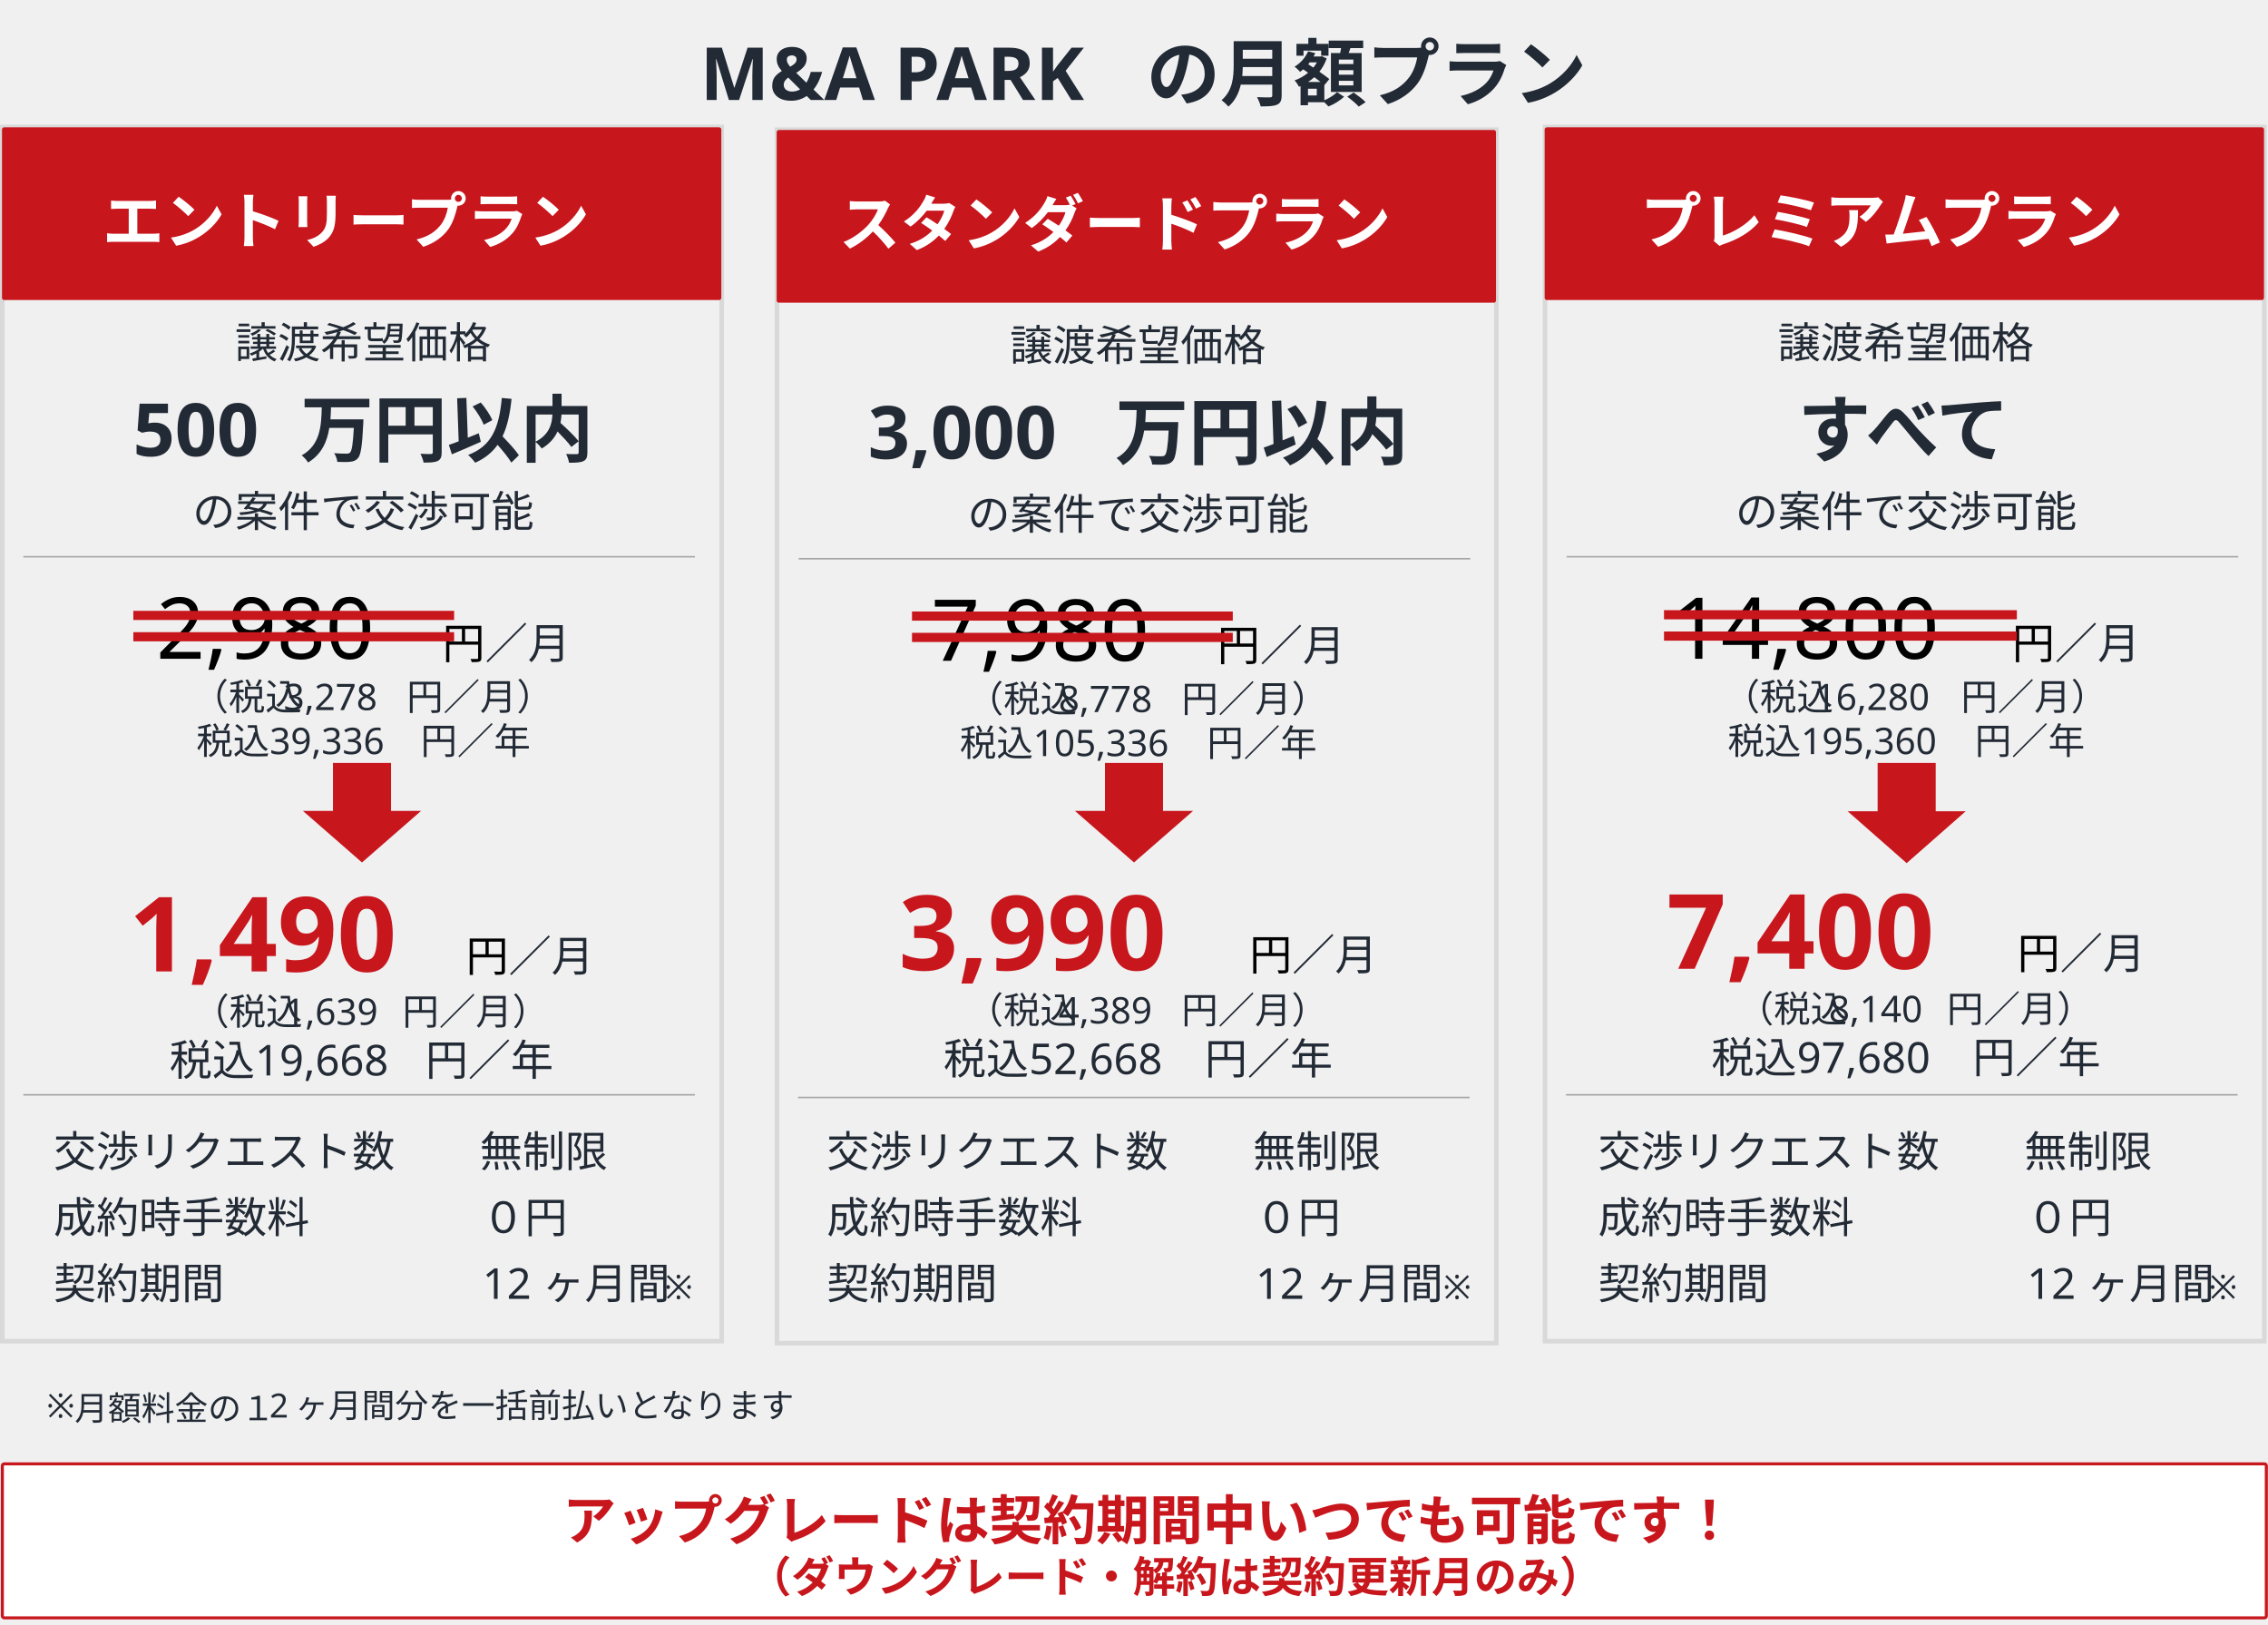
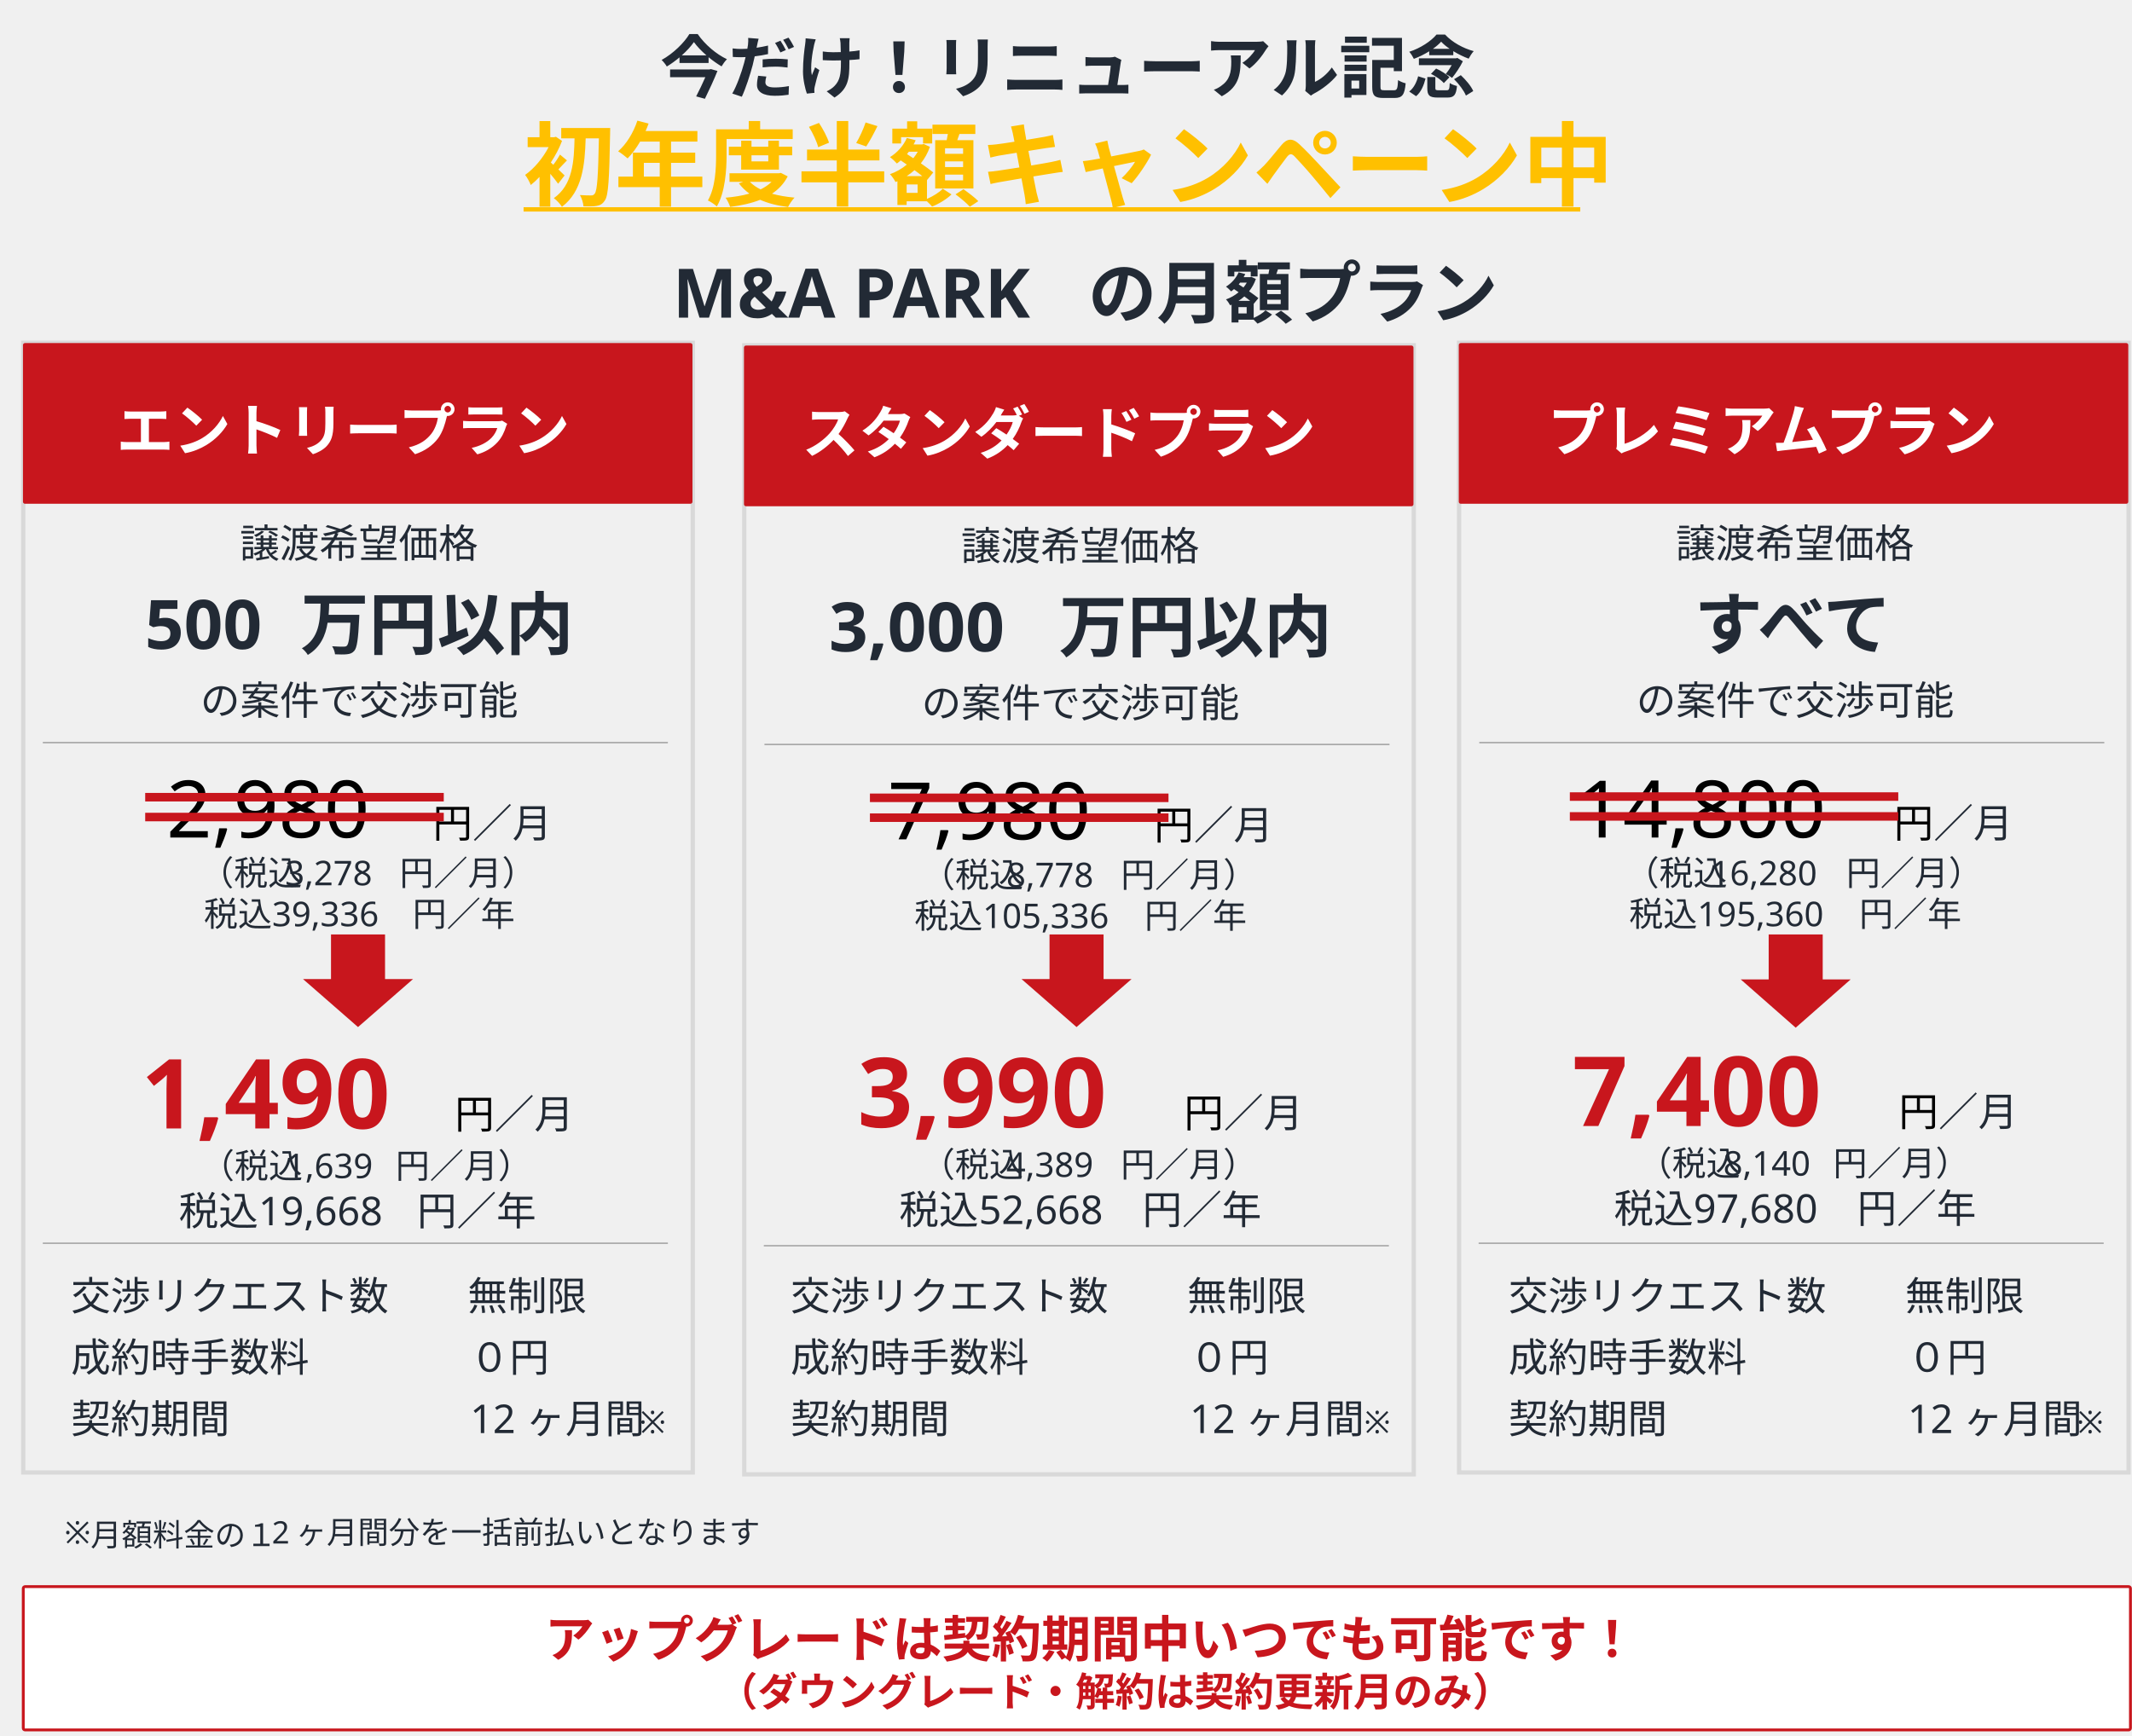
- <svg xmlns="http://www.w3.org/2000/svg" width="3402" height="2436" overflow="hidden">
+ <svg xmlns="http://www.w3.org/2000/svg" width="3436" height="2798" overflow="hidden">
  <defs>
    <clipPath id="clip0">
-       <rect x="305" y="295" width="3402" height="2436" />
+       <rect x="271" y="-67" width="3436" height="2798" />
    </clipPath>
  </defs>
-   <g clip-path="url(#clip0)" transform="translate(-305 -295)">
+   <g clip-path="url(#clip0)" transform="translate(-271 67)">
    <rect x="308.5" y="485.5" width="1079" height="1821" stroke="#D9D9D9" stroke-width="6.875" stroke-miterlimit="8" fill="none" />
    <path d="M308 489.238C308 487.45 309.45 486 311.238 486L1383.76 486C1385.55 486 1387 487.45 1387 489.238L1387 741.762C1387 743.55 1385.55 745 1383.76 745L311.238 745C309.45 745 308 743.55 308 741.762Z" fill="#C8161D" fill-rule="evenodd" />
    <path d="M308.5 2493.39C308.5 2491.79 309.792 2490.5 311.386 2490.5L3701.61 2490.5C3703.21 2490.5 3704.5 2491.79 3704.5 2493.39L3704.5 2718.61C3704.5 2720.21 3703.21 2721.5 3701.61 2721.5L311.386 2721.5C309.792 2721.5 308.5 2720.21 308.5 2718.61Z" stroke="#C8161D" stroke-width="4.583" stroke-miterlimit="8" fill="#FFFFFF" fill-rule="evenodd" />
    <text fill="#C8161D" font-family="BIZ UDPGothic,BIZ UDPGothic_MSFontService,sans-serif" font-weight="700" font-size="80" transform="matrix(1 0 0 1 1149.12 2604)">アップグレードは契約期間中いつでも可能です！<tspan font-size="64" x="279.01" y="79">（ダウングレード・解約は契約更新月のみ）</tspan>
      <tspan fill="#222A35" font-weight="400" font-size="64" x="-491.666" y="-1772">譲渡希望価格</tspan>
      <tspan fill="#222A35" font-size="110" x="-644.635" y="-1625">500</tspan>
      <tspan fill="#222A35" font-size="110" x="-393.697" y="-1625">万円以内</tspan>
      <tspan fill="#222A35" font-weight="400" font-size="64" x="-555.26" y="-1519">の案件で交渉可能</tspan>
      <tspan fill="#000000" font-weight="400" font-size="128" x="-609.807" y="-1321">2,980</tspan>
      <tspan fill="#000000" font-weight="400" font-size="64" x="-180.692" y="-1321">円</tspan>
      <tspan fill="#222A35" font-weight="400" font-size="64" x="-116.526" y="-1321">／月</tspan>
      <tspan fill="#222A35" font-weight="400" font-size="55" x="-556.228" y="-1244">（税込</tspan>
      <tspan fill="#222A35" font-weight="400" font-size="55" x="-418.728" y="-1244">3,278</tspan>
      <tspan fill="#222A35" font-weight="400" font-size="55" x="-234.248" y="-1244">円／月）</tspan>
      <tspan fill="#222A35" font-weight="400" font-size="55" x="-549.651" y="-1178">税込</tspan>
      <tspan fill="#222A35" font-weight="400" font-size="55" x="-439.651" y="-1178">39,336</tspan>
      <tspan fill="#222A35" font-weight="400" font-size="55" x="-213.348" y="-1178">円／年</tspan>
      <tspan fill="#FFFFFF" font-size="92" x="-690.293" y="-1944">エントリープラン</tspan>
      <tspan fill="#222A35" font-weight="400" font-size="64" x="-763.825" y="-559">交渉リクエスト数</tspan>
      <tspan fill="#222A35" font-weight="400" font-size="64" x="-124.45" y="-559">無制限</tspan>
      <tspan fill="#222A35" font-weight="400" font-size="64" x="-763.825" y="-460">成約時手数料</tspan>
      <tspan fill="#222A35" font-weight="400" font-size="64" x="-121.012" y="-460">０円</tspan>
      <tspan fill="#222A35" font-weight="400" font-size="64" x="-763.825" y="-361">契約期間</tspan>
      <tspan fill="#222A35" font-weight="400" font-size="64" x="-120.439" y="-361">12</tspan>
      <tspan fill="#222A35" font-weight="400" font-size="64" x="-31.064" y="-361">ヶ月間</tspan>
      <tspan fill="#222A35" font-weight="400" font-size="50" x="152.842" y="-361">※</tspan>
    </text>
    <path d="M340 1130 1347.37 1130" stroke="#A6A6A6" stroke-width="2.292" stroke-miterlimit="8" fill="none" fill-rule="evenodd" />
    <path d="M340 1937 1347.37 1937" stroke="#A6A6A6" stroke-width="2.292" stroke-miterlimit="8" fill="none" fill-rule="evenodd" />
    <rect x="1470.5" y="489.5" width="1079" height="1820" stroke="#D9D9D9" stroke-width="6.875" stroke-miterlimit="8" fill="none" />
    <path d="M1470 493.238C1470 491.45 1471.45 490 1473.24 490L2545.76 490C2547.55 490 2549 491.45 2549 493.238L2549 745.761C2549 747.549 2547.55 748.999 2545.76 748.999L1473.24 748.999C1471.45 748.999 1470 747.549 1470 745.761Z" fill="#C8161D" fill-rule="evenodd" />
    <text fill="#222A35" font-family="BIZ UDPGothic,BIZ UDPGothic_MSFontService,sans-serif" font-weight="400" font-size="64" transform="matrix(1 0 0 1 1819.84 836)">譲渡希望価格<tspan font-weight="700" font-size="110" x="-212.827" y="147">3,000</tspan>
      <tspan font-weight="700" font-size="110" x="157.85" y="147">万円以内</tspan>
      <tspan font-size="64" x="-63.594" y="253">の案件で交渉可能</tspan>
      <tspan fill="#000000" font-size="128" x="-118.129" y="450">7,980</tspan>
      <tspan fill="#000000" font-size="64" x="310.985" y="450">円</tspan>
      <tspan font-size="64" x="375.152" y="450">／月</tspan>
      <tspan font-size="55" x="-64.55" y="527">（税込</tspan>
      <tspan font-size="55" x="72.95" y="527">8,778</tspan>
      <tspan font-size="55" x="257.429" y="527">円／月）</tspan>
      <tspan font-size="55" x="-75.16" y="593">税込</tspan>
      <tspan font-size="55" x="34.84" y="593">105,336</tspan>
      <tspan font-size="55" x="295.517" y="593">円／年</tspan>
      <tspan fill="#FFFFFF" font-weight="700" font-size="92" x="-256.479" y="-172">スタンダードプラン</tspan>
    </text>
    <path d="M1503 1133 2510.37 1133" stroke="#A6A6A6" stroke-width="2.292" stroke-miterlimit="8" fill="none" fill-rule="evenodd" />
    <path d="M1502 1941 2509.37 1941" stroke="#A6A6A6" stroke-width="2.292" stroke-miterlimit="8" fill="none" fill-rule="evenodd" />
    <rect x="2622.5" y="485.5" width="1079" height="1821" stroke="#D9D9D9" stroke-width="6.875" stroke-miterlimit="8" fill="none" />
    <path d="M2622 489.238C2622 487.45 2623.45 486 2625.24 486L3697.76 486C3699.55 486 3701 487.45 3701 489.238L3701 741.762C3701 743.55 3699.55 745 3697.76 745L2625.24 745C2623.45 745 2622 743.55 2622 741.762Z" fill="#C8161D" fill-rule="evenodd" />
    <text fill="#222A35" font-family="BIZ UDPGothic,BIZ UDPGothic_MSFontService,sans-serif" font-weight="400" font-size="64" transform="matrix(1 0 0 1 2971.72 832)">譲渡希望価格<tspan font-weight="700" font-size="110" x="29.792" y="147">すべて</tspan>
      <tspan font-size="64" x="-63.594" y="253">の案件で交渉可能</tspan>
      <tspan fill="#000000" font-size="128" x="-158.531" y="451">14,800</tspan>
      <tspan fill="#000000" font-size="64" x="351.365" y="451">円</tspan>
      <tspan font-size="64" x="415.531" y="451">／月</tspan>
      <tspan font-size="55" x="-81.76" y="528">（税込</tspan>
      <tspan font-size="55" x="55.739" y="528">16,280</tspan>
      <tspan font-size="55" x="274.594" y="528">円／月）</tspan>
      <tspan font-size="55" x="-75.183" y="594">税込</tspan>
      <tspan font-size="55" x="34.817" y="594">195,360</tspan>
      <tspan font-size="55" x="295.494" y="594">円／年</tspan>
      <tspan fill="#FFFFFF" font-weight="700" font-size="92" x="-206.074" y="-172">プレミアムプラン</tspan>
    </text>
    <path d="M2655 1130 3662.37 1130" stroke="#A6A6A6" stroke-width="2.292" stroke-miterlimit="8" fill="none" fill-rule="evenodd" />
    <path d="M2654 1937 3661.37 1937" stroke="#A6A6A6" stroke-width="2.292" stroke-miterlimit="8" fill="none" fill-rule="evenodd" />
+     <text fill="#222A35" font-family="BIZ UDPGothic,BIZ UDPGothic_MSFontService,sans-serif" font-weight="700" font-size="110" transform="matrix(1 0 0 1 1334.77 82)">今だけ！リニューアル記念<tspan fill="#FFC000" font-size="147" x="-220" y="171">初年度半額キャンペーン中</tspan>
+     </text>
+     <path d="M1114.81 267.012 1682.47 267.012 2250.14 267.012 2817.81 267.012 2817.81 274.012 2250.14 274.012 1682.47 274.012 1114.81 274.012Z" fill="#FFC000" fill-rule="evenodd" />
    <text fill="#222A35" font-family="BIZ UDPGothic,BIZ UDPGothic_MSFontService,sans-serif" font-weight="400" font-size="50" transform="matrix(1 0 0 1 375.1 2421)">※月額料金の１<tspan font-size="50" x="334.01" y="0">2</tspan>
      <tspan font-size="50" x="372.396" y="0">ヶ月間分を一括前払いとなります</tspan>
      <tspan font-size="64" x="1169.92" y="-376">交渉リクエスト数</tspan>
      <tspan font-size="64" x="1809.29" y="-376">無制限</tspan>
      <tspan font-size="64" x="1169.92" y="-277">成約時手数料</tspan>
      <tspan font-size="64" x="1812.73" y="-277">０円</tspan>
      <tspan font-size="64" x="1169.92" y="-178">契約期間</tspan>
      <tspan font-size="64" x="1813.3" y="-178">12</tspan>
      <tspan font-size="64" x="1902.68" y="-178">ヶ月間</tspan>※<tspan font-size="64" x="2326.96" y="-376">交渉リクエスト数</tspan>
      <tspan font-size="64" x="2966.34" y="-376">無制限</tspan>
      <tspan font-size="64" x="2326.96" y="-277">成約時手数料</tspan>
      <tspan font-size="64" x="2969.77" y="-277">０円</tspan>
      <tspan font-size="64" x="2326.96" y="-178">契約期間</tspan>
      <tspan font-size="64" x="2970.35" y="-178">12</tspan>
      <tspan font-size="64" x="3059.72" y="-178">ヶ月間</tspan>
      <tspan font-size="50" x="3243.63" y="-178">※</tspan>
    </text>
    <path d="M505 1218 986.186 1218" stroke="#C8161D" stroke-width="13.75" stroke-miterlimit="8" fill="none" fill-rule="evenodd" />
    <path d="M505 1250 986.186 1250" stroke="#C8161D" stroke-width="13.75" stroke-miterlimit="8" fill="none" fill-rule="evenodd" />
    <path d="M1673 1219 2154.19 1219" stroke="#C8161D" stroke-width="13.75" stroke-miterlimit="8" fill="none" fill-rule="evenodd" />
    <path d="M1673 1251 2154.19 1251" stroke="#C8161D" stroke-width="13.75" stroke-miterlimit="8" fill="none" fill-rule="evenodd" />
    <path d="M2801 1217 3330.3 1217" stroke="#C8161D" stroke-width="13.75" stroke-miterlimit="8" fill="none" fill-rule="evenodd" />
    <path d="M2801 1249 3330.3 1249" stroke="#C8161D" stroke-width="13.75" stroke-miterlimit="8" fill="none" fill-rule="evenodd" />
    <path d="M765.5 1513.5 806.75 1513.5 806.75 1441.5 889.25 1441.5 889.25 1513.5 930.5 1513.5 848 1585.5Z" stroke="#C8161D" stroke-width="4.583" stroke-miterlimit="8" fill="#C8161D" fill-rule="evenodd" />
    <path d="M1923.5 1513.5 1964.75 1513.5 1964.75 1441.5 2047.25 1441.5 2047.25 1513.5 2088.5 1513.5 2006 1585.5Z" stroke="#C8161D" stroke-width="4.583" stroke-miterlimit="8" fill="#C8161D" fill-rule="evenodd" />
    <path d="M3082.5 1514 3123.75 1514 3123.75 1441.5 3206.25 1441.5 3206.25 1514 3247.5 1514 3165 1586.5Z" stroke="#C8161D" stroke-width="4.583" stroke-miterlimit="8" fill="#C8161D" fill-rule="evenodd" />
    <text fill="#C8161D" font-family="BIZ UDPGothic,BIZ UDPGothic_MSFontService,sans-serif" font-weight="700" font-size="156" transform="matrix(1 0 0 1 498.489 1752)">1,490<tspan fill="#000000" font-weight="400" font-size="64" x="505.313" y="0">円</tspan>
      <tspan fill="#222A35" font-weight="400" font-size="64" x="569.479" y="0">／月</tspan>
      <tspan fill="#222A35" font-weight="400" font-size="55" x="95.402" y="80">（税込</tspan>
      <tspan fill="#222A35" font-weight="400" font-size="55" x="232.902" y="80">1,639</tspan>
      <tspan fill="#222A35" font-weight="400" font-size="55" x="409.933" y="80">円／月）</tspan>
      <tspan fill="#222A35" font-weight="400" font-size="64" x="60.729" y="156">税込</tspan>
      <tspan fill="#222A35" font-weight="400" font-size="64" x="189.063" y="156">19,668</tspan>
      <tspan fill="#222A35" font-weight="400" font-size="64" x="444.583" y="156">円／年</tspan>
      <tspan font-size="156" x="1154.64" y="-2">3,990</tspan>
      <tspan fill="#000000" font-weight="400" font-size="64" x="1680.58" y="-2">円</tspan>
      <tspan fill="#222A35" font-weight="400" font-size="64" x="1744.75" y="-2">／月</tspan>
      <tspan fill="#222A35" font-weight="400" font-size="55" x="1256.62" y="78">（税込</tspan>
      <tspan fill="#222A35" font-weight="400" font-size="55" x="1394.12" y="78">4,389</tspan>
      <tspan fill="#222A35" font-weight="400" font-size="55" x="1578.6" y="78">円／月）</tspan>
      <tspan fill="#222A35" font-weight="400" font-size="64" x="1221.67" y="154">税込</tspan>
      <tspan fill="#222A35" font-weight="400" font-size="64" x="1350.01" y="154">52,668</tspan>
      <tspan fill="#222A35" font-weight="400" font-size="64" x="1613.55" y="154">円／年</tspan>
      <tspan font-size="156" x="2306.5" y="-4">7,400</tspan>
      <tspan fill="#000000" font-weight="400" font-size="64" x="2832.44" y="-4">円</tspan>
      <tspan fill="#222A35" font-weight="400" font-size="64" x="2896.61" y="-4">／月</tspan>
      <tspan fill="#222A35" font-weight="400" font-size="55" x="2412.22" y="76">（税込</tspan>
      <tspan fill="#222A35" font-weight="400" font-size="55" x="2549.72" y="76">8,140</tspan>
      <tspan fill="#222A35" font-weight="400" font-size="55" x="2726.75" y="76">円／月）</tspan>
      <tspan fill="#222A35" font-weight="400" font-size="64" x="2373.54" y="152">税込</tspan>
      <tspan fill="#222A35" font-weight="400" font-size="64" x="2501.87" y="152">97,680</tspan>
      <tspan fill="#222A35" font-weight="400" font-size="64" x="2765.41" y="152">円／年</tspan>
      <tspan fill="#222A35" font-size="110" x="856.726" y="-1307">M&amp;A PARK</tspan>
      <tspan fill="#222A35" font-size="110" x="1526.47" y="-1307">の月額プラン</tspan>
    </text>
  </g>
</svg>
